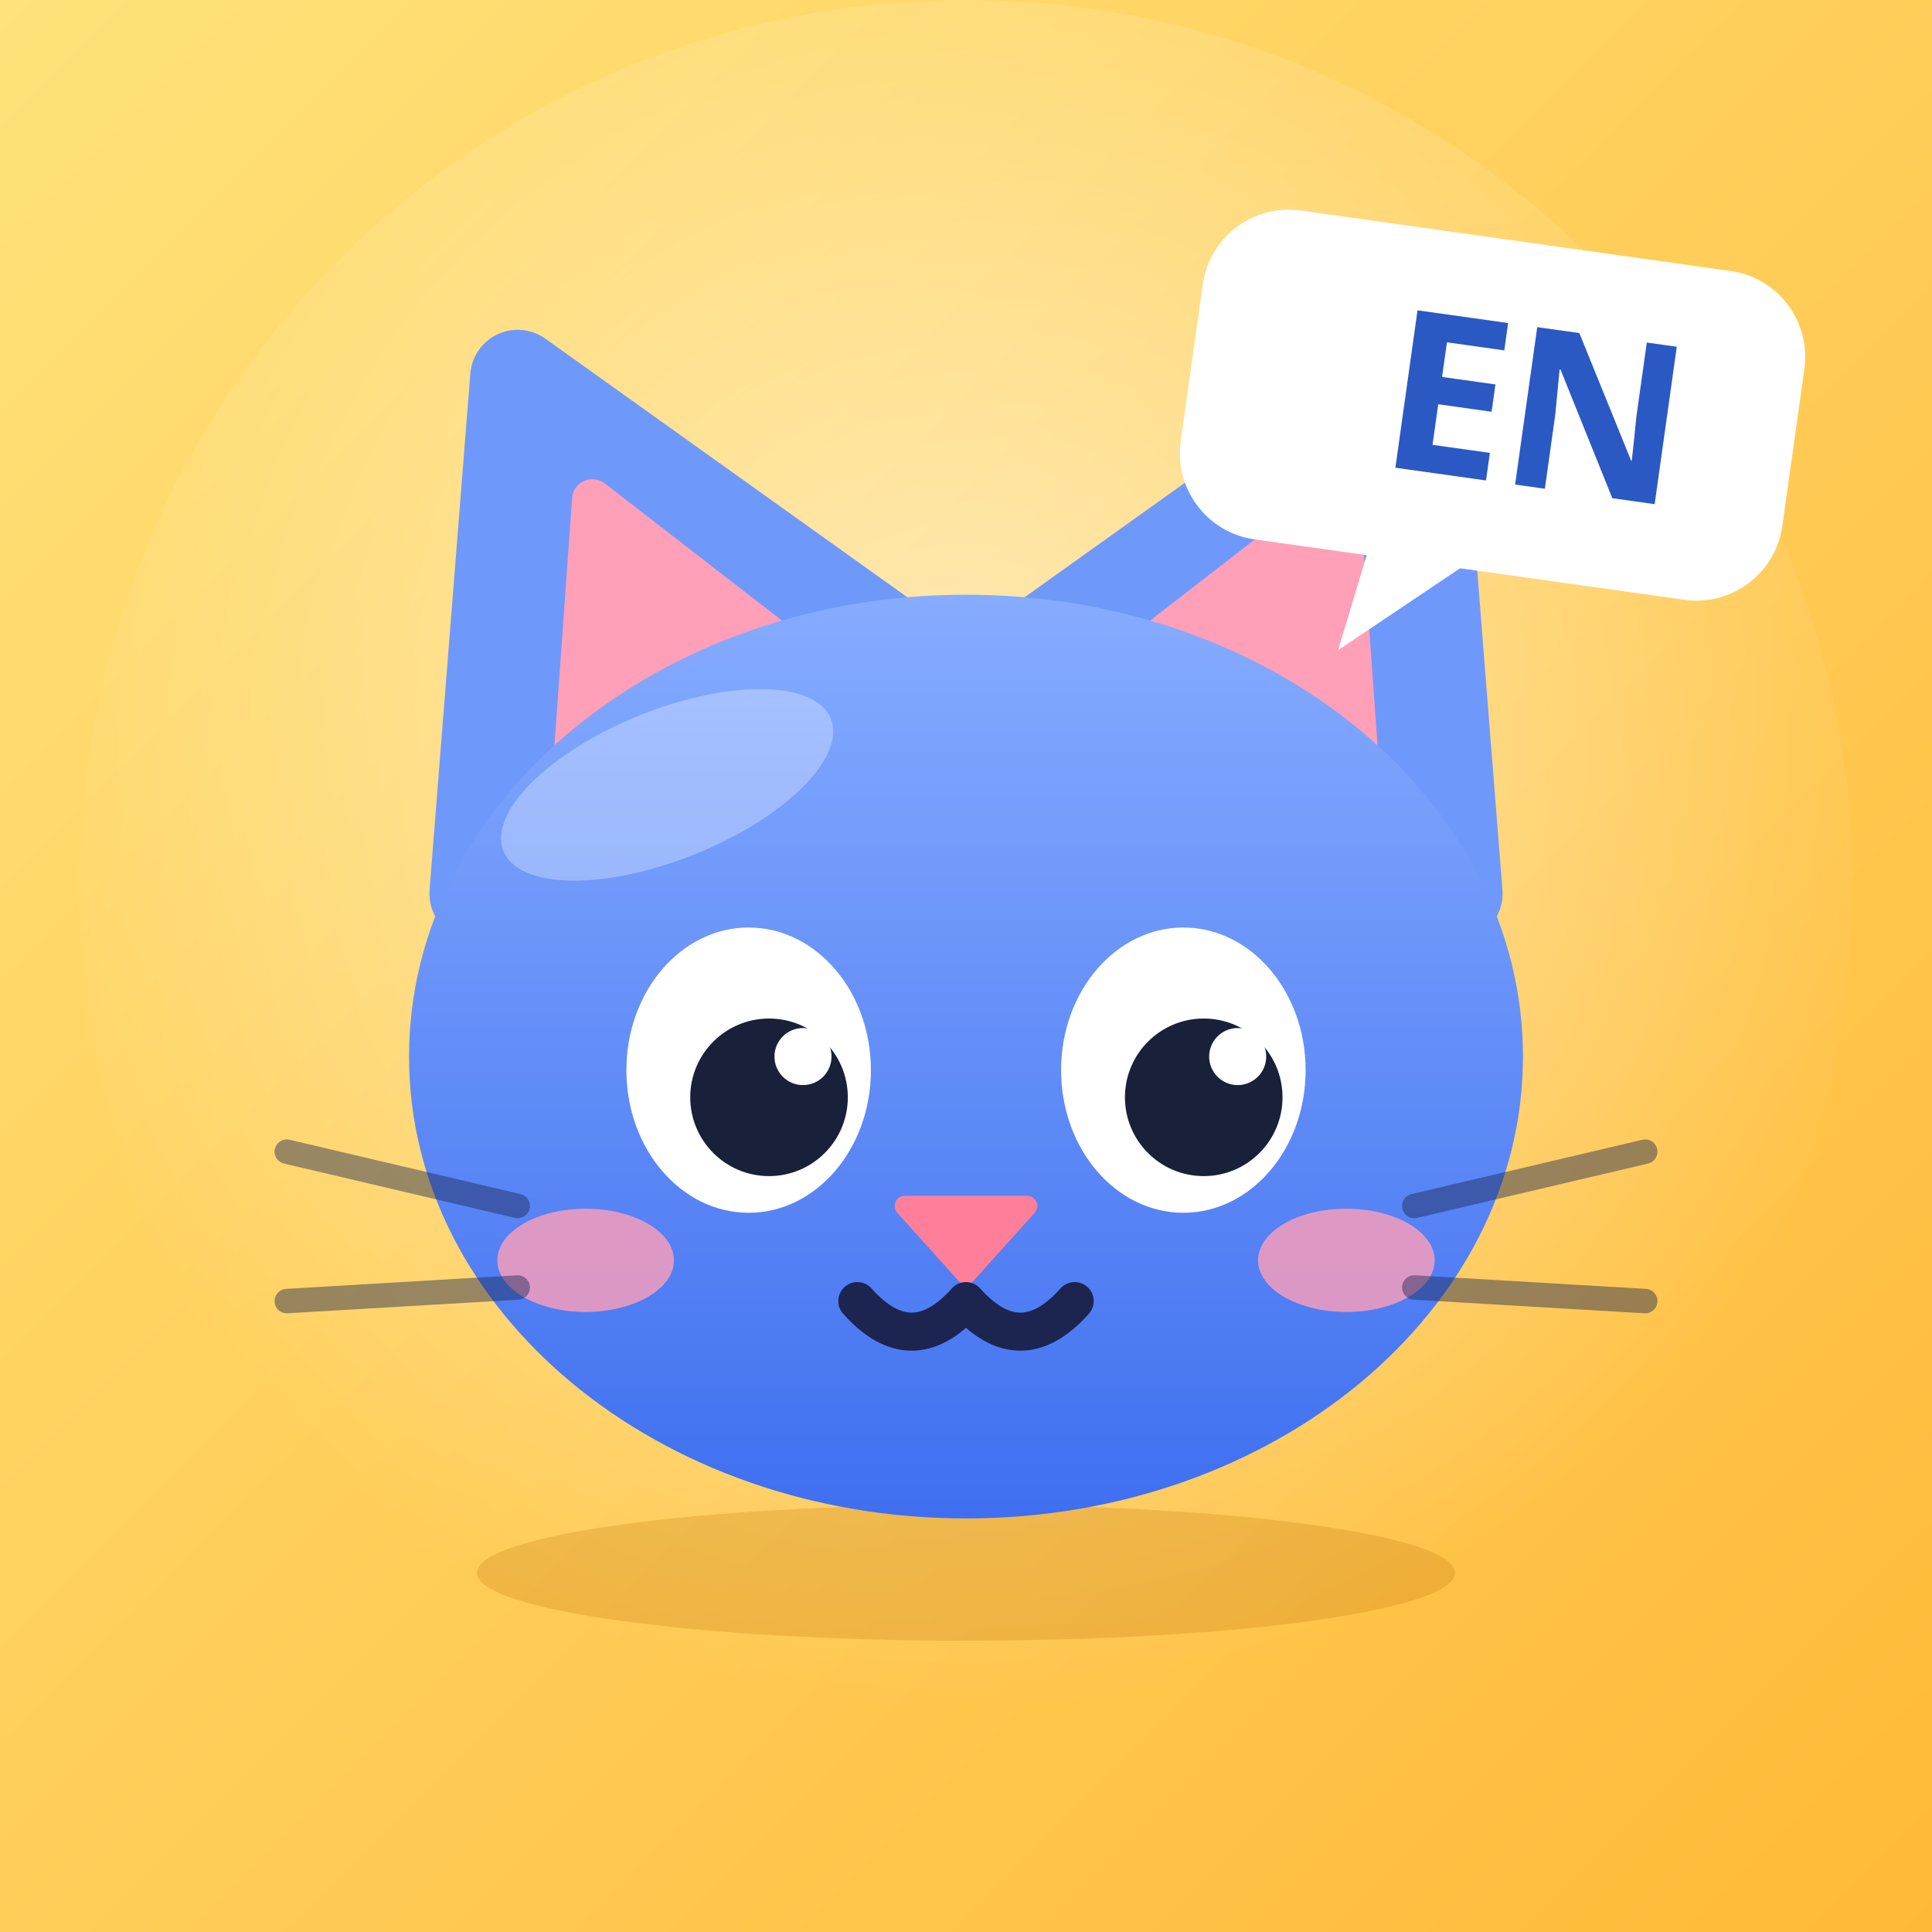
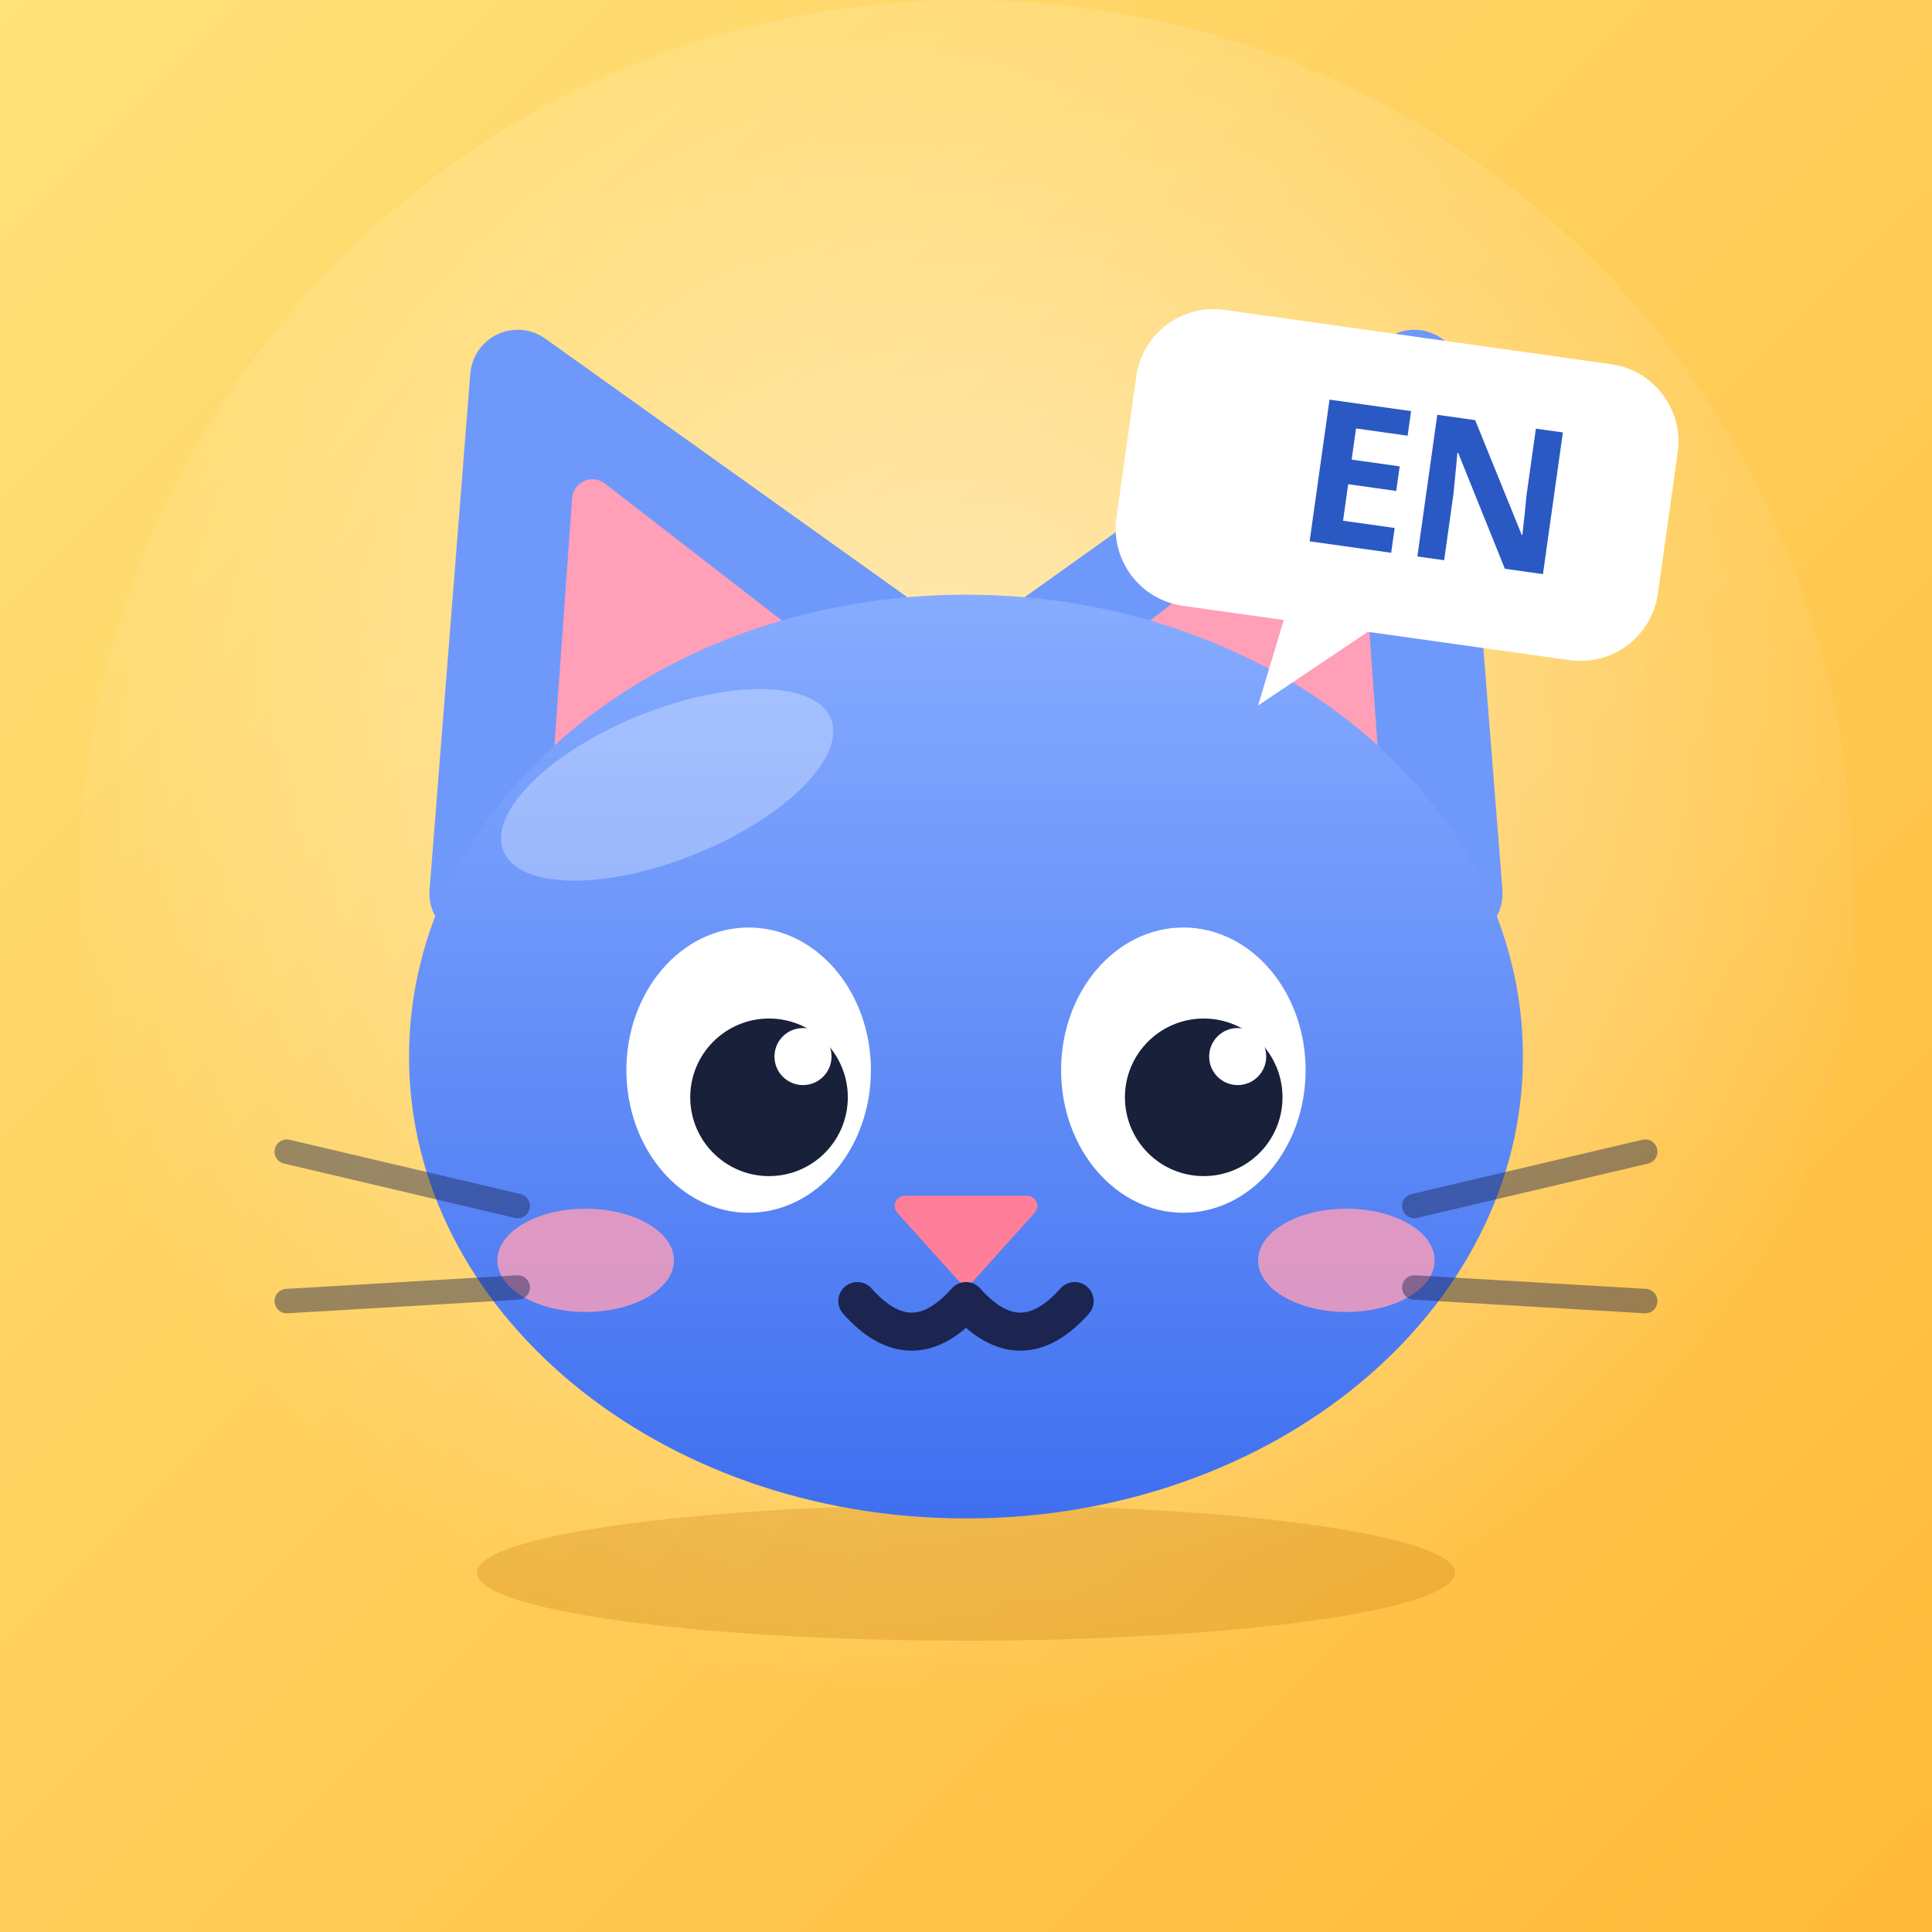
<svg xmlns="http://www.w3.org/2000/svg" viewBox="0 0 1024 1024" width="1024" height="1024">
  <defs>
    <linearGradient id="fond" x1="0" y1="0" x2="1" y2="1">
      <stop offset="0" stop-color="#ffe27a" />
      <stop offset="1" stop-color="#ffb938" />
    </linearGradient>
    <linearGradient id="chat" x1="0" y1="0" x2="0" y2="1">
      <stop offset="0" stop-color="#86acff" />
      <stop offset="1" stop-color="#3f6ff0" />
    </linearGradient>
    <radialGradient id="halo" cx=".5" cy=".42" r=".55">
      <stop offset="0" stop-color="#fff" stop-opacity=".55" />
      <stop offset="1" stop-color="#fff" stop-opacity="0" />
    </radialGradient>
  </defs>
  <rect id="fond-rect" width="1024" height="1024" fill="url(#fond)" />
  <circle cx="512" cy="470" r="470" fill="url(#halo)" />
  <g transform="translate(512 560) scale(7.2) translate(-60 -58)">
    <ellipse cx="60" cy="96" rx="36" ry="5" fill="#b86a00" opacity=".22" />
    <path d="M24 46 L27 8 L55 28 Z" fill="#6f98fb" stroke="#6f98fb" stroke-width="7" stroke-linejoin="round" />
    <path d="M31 38 L32.5 17 L48 29 Z" fill="#ff9fb8" stroke="#ff9fb8" stroke-width="3" stroke-linejoin="round" />
    <path d="M96 46 L93 8 L65 28 Z" fill="#6f98fb" stroke="#6f98fb" stroke-width="7" stroke-linejoin="round" />
    <path d="M89 38 L87.5 17 L72 29 Z" fill="#ff9fb8" stroke="#ff9fb8" stroke-width="3" stroke-linejoin="round" />
    <ellipse cx="60" cy="58" rx="41" ry="34" fill="url(#chat)" />
    <ellipse cx="38" cy="38" rx="13" ry="5.5" transform="rotate(-22 38 38)" fill="#fff" opacity=".3" />
    <ellipse cx="44" cy="59" rx="9" ry="10.5" fill="#fff" />
    <circle cx="45.5" cy="61" r="5.8" fill="#18203a" />
    <circle cx="48" cy="58" r="2.1" fill="#fff" />
    <ellipse cx="76" cy="59" rx="9" ry="10.5" fill="#fff" />
    <circle cx="77.5" cy="61" r="5.8" fill="#18203a" />
    <circle cx="80" cy="58" r="2.1" fill="#fff" />
    <ellipse cx="32" cy="73" rx="6.5" ry="3.8" fill="#ff9fb8" opacity=".8" />
    <ellipse cx="88" cy="73" rx="6.5" ry="3.8" fill="#ff9fb8" opacity=".8" />
    <path d="M27 69 l-17 -4 M27 75 l-17 1 M93 69 l17 -4 M93 75 l17 1" fill="none" stroke="#1b2550" stroke-width="1.8" stroke-linecap="round" opacity=".45" />
    <path d="M55.5 69 h9 l-4.5 5 z" fill="#ff7f9b" stroke="#ff7f9b" stroke-width="1.5" stroke-linejoin="round" />
    <path d="M52 76 q4 4.5 8 0 q4 4.5 8 0" fill="none" stroke="#1b2550" stroke-width="2.8" stroke-linecap="round" stroke-linejoin="round" />
  </g>
-   <g transform="translate(735 118) rotate(8)">
+   <g transform="translate(690 170) rotate(8) scale(.9)">
    <path d="M0 0 h230 a46 46 0 0 1 46 46 v84 a46 46 0 0 1 -46 46 h-120 l-58 52 l8 -52 h-60 a46 46 0 0 1 -46 -46 v-84 a46 46 0 0 1 46 -46 z" transform="translate(-46 0)" fill="#fff" />
    <text x="92" y="128" text-anchor="middle" font-family="Bricolage Grotesque, Arial Black, sans-serif" font-weight="800" font-size="118" fill="#2b59c3" letter-spacing="-2">EN</text>
  </g>
</svg>
